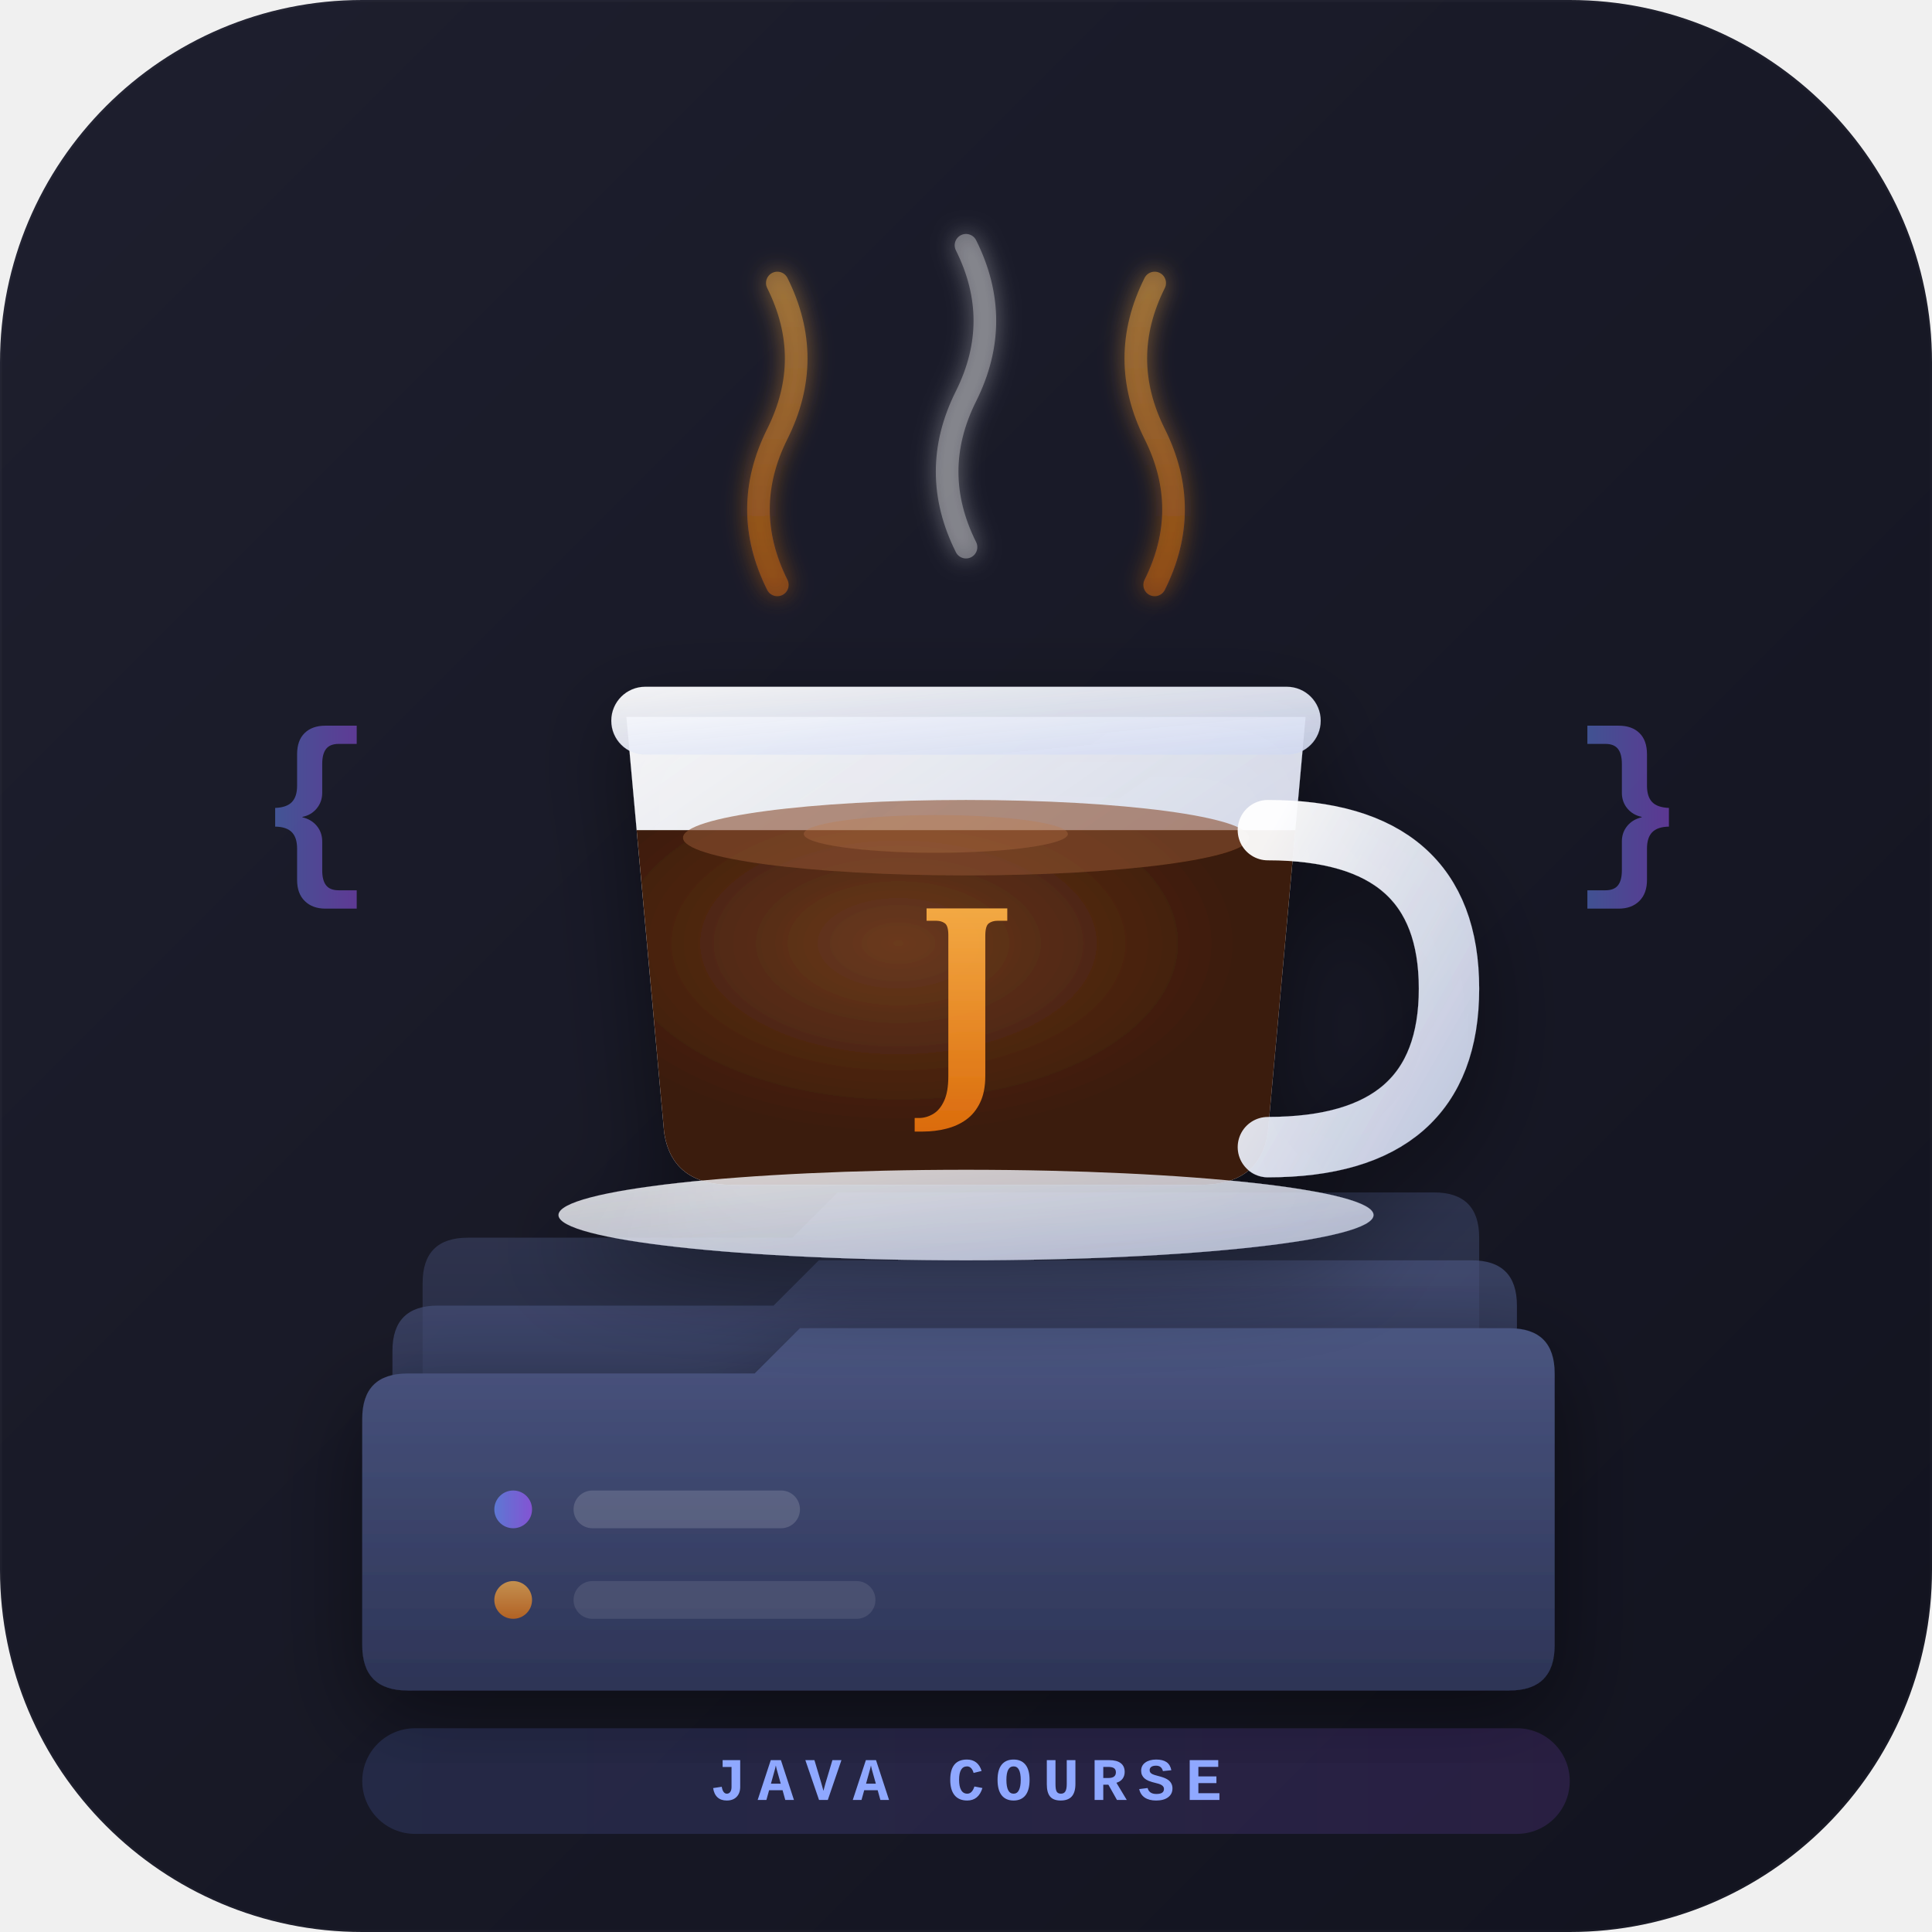
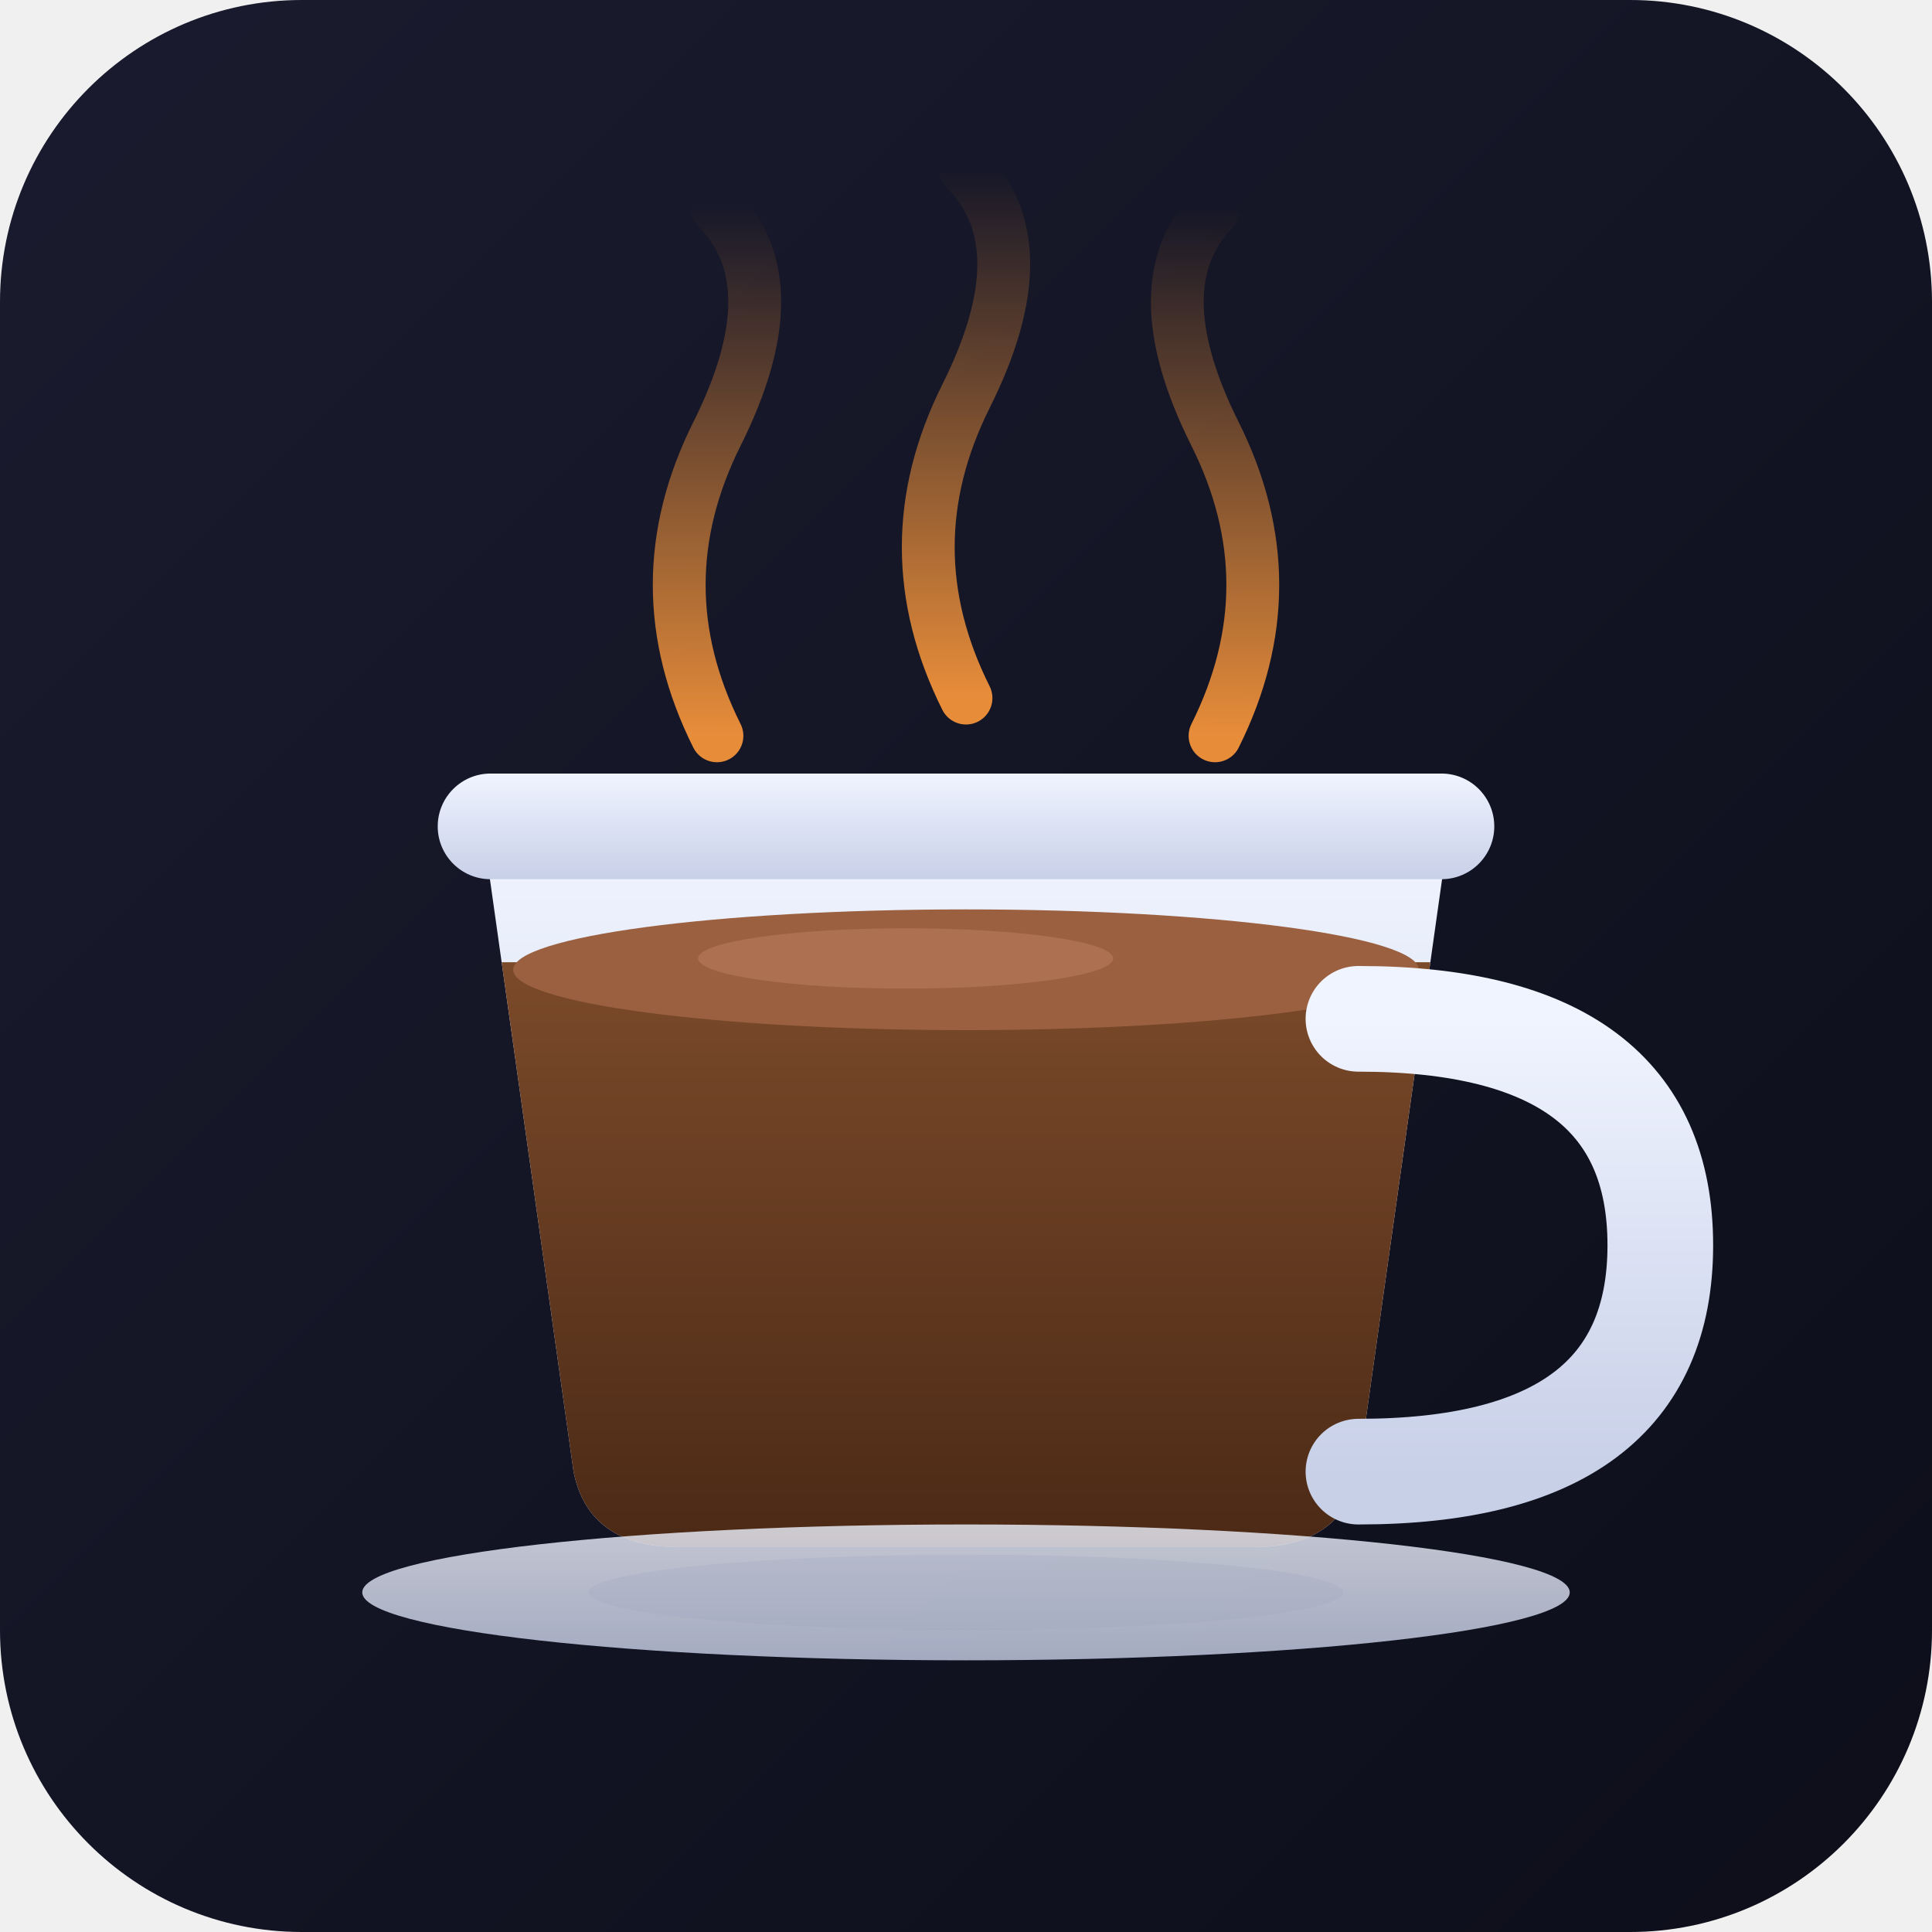
<svg xmlns="http://www.w3.org/2000/svg" viewBox="0 0 512 512">
  <defs>
-     <linearGradient id="bgGrad" x1="0%" y1="0%" x2="100%" y2="100%">
-       <stop offset="0%" style="stop-color:#1e1f2e" />
-       <stop offset="100%" style="stop-color:#12131f" />
+     <linearGradient id="bg" x1="0%" y1="0%" x2="100%" y2="100%">
+       <stop offset="0%" style="stop-color:#1a1b2e" />
+       <stop offset="100%" style="stop-color:#0d0e1a" />
    </linearGradient>
-     <linearGradient id="javaOrange" x1="0%" y1="0%" x2="0%" y2="100%">
-       <stop offset="0%" style="stop-color:#ffb347" />
-       <stop offset="100%" style="stop-color:#e8720c" />
+     <linearGradient id="cupFill" x1="0%" y1="0%" x2="0%" y2="100%">
+       <stop offset="0%" style="stop-color:#f0f4ff" />
+       <stop offset="100%" style="stop-color:#c8d0e8" />
    </linearGradient>
-     <linearGradient id="cupGrad" x1="0%" y1="0%" x2="100%" y2="100%">
-       <stop offset="0%" style="stop-color:#ffffff" stop-opacity="0.95" />
-       <stop offset="100%" style="stop-color:#d0d8f0" stop-opacity="0.9" />
+     <linearGradient id="coffee" x1="0%" y1="0%" x2="0%" y2="100%">
+       <stop offset="0%" style="stop-color:#7b4a2a" />
+       <stop offset="100%" style="stop-color:#3d2010" />
    </linearGradient>
-     <linearGradient id="blueAccent" x1="0%" y1="0%" x2="100%" y2="0%">
-       <stop offset="0%" style="stop-color:#6b8cff" />
-       <stop offset="100%" style="stop-color:#a259ff" />
+     <linearGradient id="steam" x1="0%" y1="0%" x2="0%" y2="100%">
+       <stop offset="0%" style="stop-color:#ff9a3c" stop-opacity="0" />
+       <stop offset="100%" style="stop-color:#ff9a3c" stop-opacity="0.9" />
    </linearGradient>
-     <filter id="steamGlow" x="-50%" y="-50%" width="200%" height="200%">
-       <feGaussianBlur stdDeviation="3" result="blur" />
-       <feMerge>
-         <feMergeNode in="blur" />
-         <feMergeNode in="SourceGraphic" />
-       </feMerge>
-     </filter>
-     <filter id="dropShadow" x="-20%" y="-20%" width="140%" height="140%">
-       <feDropShadow dx="0" dy="8" stdDeviation="12" flood-color="#000000" flood-opacity="0.45" />
-     </filter>
-     <radialGradient id="coffeeGrad" cx="40%" cy="30%">
-       <stop offset="0%" style="stop-color:#6b3a1f" />
-       <stop offset="100%" style="stop-color:#3b1a08" />
-     </radialGradient>
-     <linearGradient id="folderGrad" x1="0%" y1="0%" x2="0%" y2="100%">
-       <stop offset="0%" style="stop-color:#4a5580" />
-       <stop offset="100%" style="stop-color:#2d3456" />
-     </linearGradient>
+     <clipPath id="cupMask">
+       <path d="M128 220 L152 390 Q156 410 180 410 L332 410 Q356 410 360 390 L384 220 Z" />
+     </clipPath>
  </defs>
-   <rect width="512" height="512" rx="96" ry="96" fill="url(#bgGrad)" />
-   <rect width="512" height="512" rx="96" ry="96" fill="none" stroke="#ffffff" stroke-opacity="0.03" stroke-width="1" />
-   <line x1="48" y1="48" x2="100" y2="48" stroke="url(#blueAccent)" stroke-width="3" stroke-linecap="round" opacity="0.4" />
-   <line x1="48" y1="48" x2="48" y2="100" stroke="url(#blueAccent)" stroke-width="3" stroke-linecap="round" opacity="0.4" />
-   <line x1="464" y1="464" x2="412" y2="464" stroke="url(#javaOrange)" stroke-width="3" stroke-linecap="round" opacity="0.4" />
-   <line x1="464" y1="464" x2="464" y2="412" stroke="url(#javaOrange)" stroke-width="3" stroke-linecap="round" opacity="0.4" />
-   <g opacity="0.45">
-     <path d="M112 340 Q112 328 124 328 L210 328 L222 316 L380 316 Q392 316 392 328 L392 400 Q392 412 380 412 L124 412 Q112 412 112 400 Z" fill="url(#folderGrad)" />
-   </g>
-   <g opacity="0.65">
-     <path d="M104 358 Q104 346 116 346 L205 346 L217 334 L390 334 Q402 334 402 346 L402 418 Q402 430 390 430 L116 430 Q104 430 104 418 Z" fill="url(#folderGrad)" />
-   </g>
-   <path d="M96 376 Q96 364 108 364 L200 364 L212 352 L400 352 Q412 352 412 364 L412 436 Q412 448 400 448 L108 448 Q96 448 96 436 Z" fill="url(#folderGrad)" filter="url(#dropShadow)" />
-   <circle cx="136" cy="400" r="5" fill="url(#blueAccent)" opacity="0.7" />
-   <rect x="152" y="395" width="60" height="10" rx="5" fill="#ffffff" opacity="0.15" />
-   <circle cx="136" cy="424" r="5" fill="url(#javaOrange)" opacity="0.7" />
-   <rect x="152" y="419" width="80" height="10" rx="5" fill="#ffffff" opacity="0.1" />
-   <g filter="url(#dropShadow)" transform="translate(256,210) scale(1)">
-     <path d="M-90 -20 L-80 90 Q-78 104 -62 104 L62 104 Q78 104 80 90 L90 -20 Z" fill="url(#cupGrad)" />
-     <clipPath id="cupClip">
-       <path d="M-90 -20 L-80 90 Q-78 104 -62 104 L62 104 Q78 104 80 90 L90 -20 Z" />
-     </clipPath>
-     <rect x="-90" y="10" width="180" height="100" fill="url(#coffeeGrad)" clip-path="url(#cupClip)" />
-     <ellipse cx="0" cy="12" rx="75" ry="10" fill="#8b5030" opacity="0.6" />
-     <ellipse cx="-8" cy="11" rx="35" ry="5" fill="#c0784a" opacity="0.3" />
-     <rect x="-94" y="-28" width="188" height="18" rx="9" fill="url(#cupGrad)" />
-     <path d="M80 10 Q128 10 128 52 Q128 94 80 94" fill="none" stroke="url(#cupGrad)" stroke-width="16" stroke-linecap="round" />
-     <ellipse cx="0" cy="112" rx="108" ry="12" fill="url(#cupGrad)" opacity="0.85" />
-     <text x="0" y="75" text-anchor="middle" font-family="Georgia, serif" font-size="62" font-weight="bold" fill="url(#javaOrange)" opacity="0.92">J</text>
-   </g>
-   <g filter="url(#steamGlow)" opacity="0.75">
-     <path d="M206 155 Q196 135 206 115 Q216 95 206 75" fill="none" stroke="url(#javaOrange)" stroke-width="6" stroke-linecap="round" opacity="0.6" />
-     <path d="M256 145 Q246 125 256 105 Q266 85 256 65" fill="none" stroke="#ffffff" stroke-width="6" stroke-linecap="round" opacity="0.45" />
-     <path d="M306 155 Q316 135 306 115 Q296 95 306 75" fill="none" stroke="url(#javaOrange)" stroke-width="6" stroke-linecap="round" opacity="0.6" />
-   </g>
-   <text x="68" y="230" font-family="'Courier New', monospace" font-size="52" font-weight="bold" fill="url(#blueAccent)" opacity="0.5">{</text>
-   <text x="416" y="230" font-family="'Courier New', monospace" font-size="52" font-weight="bold" fill="url(#blueAccent)" opacity="0.5">}</text>
-   <rect x="96" y="458" width="320" height="28" rx="14" fill="url(#blueAccent)" opacity="0.15" />
-   <text x="256" y="477" text-anchor="middle" font-family="'Courier New', monospace" font-size="16" font-weight="bold" fill="#8fa8ff" letter-spacing="3">JAVA COURSE</text>
+   <rect width="512" height="512" rx="80" fill="url(#bg)" />
+   <path d="M190 195 Q170 155 190 115 Q210 75 190 55" fill="none" stroke="url(#steam)" stroke-width="14" stroke-linecap="round" />
+   <path d="M256 185 Q236 145 256 105 Q276 65 256 45" fill="none" stroke="url(#steam)" stroke-width="14" stroke-linecap="round" />
+   <path d="M322 195 Q342 155 322 115 Q302 75 322 55" fill="none" stroke="url(#steam)" stroke-width="14" stroke-linecap="round" />
+   <path d="M128 220 L152 390 Q156 410 180 410 L332 410 Q356 410 360 390 L384 220 Z" fill="url(#cupFill)" />
+   <rect x="128" y="255" width="256" height="200" fill="url(#coffee)" clip-path="url(#cupMask)" />
+   <ellipse cx="256" cy="257" rx="120" ry="16" fill="#9a6040" />
+   <ellipse cx="240" cy="254" rx="55" ry="8" fill="#c08060" opacity="0.5" />
+   <rect x="116" y="205" width="280" height="28" rx="14" fill="url(#cupFill)" />
+   <path d="M360 270 Q440 270 440 330 Q440 390 360 390" fill="none" stroke="url(#cupFill)" stroke-width="28" stroke-linecap="round" />
+   <ellipse cx="256" cy="422" rx="160" ry="18" fill="url(#cupFill)" opacity="0.8" />
+   <ellipse cx="256" cy="422" rx="100" ry="10" fill="#a0a8c0" opacity="0.3" />
</svg>
